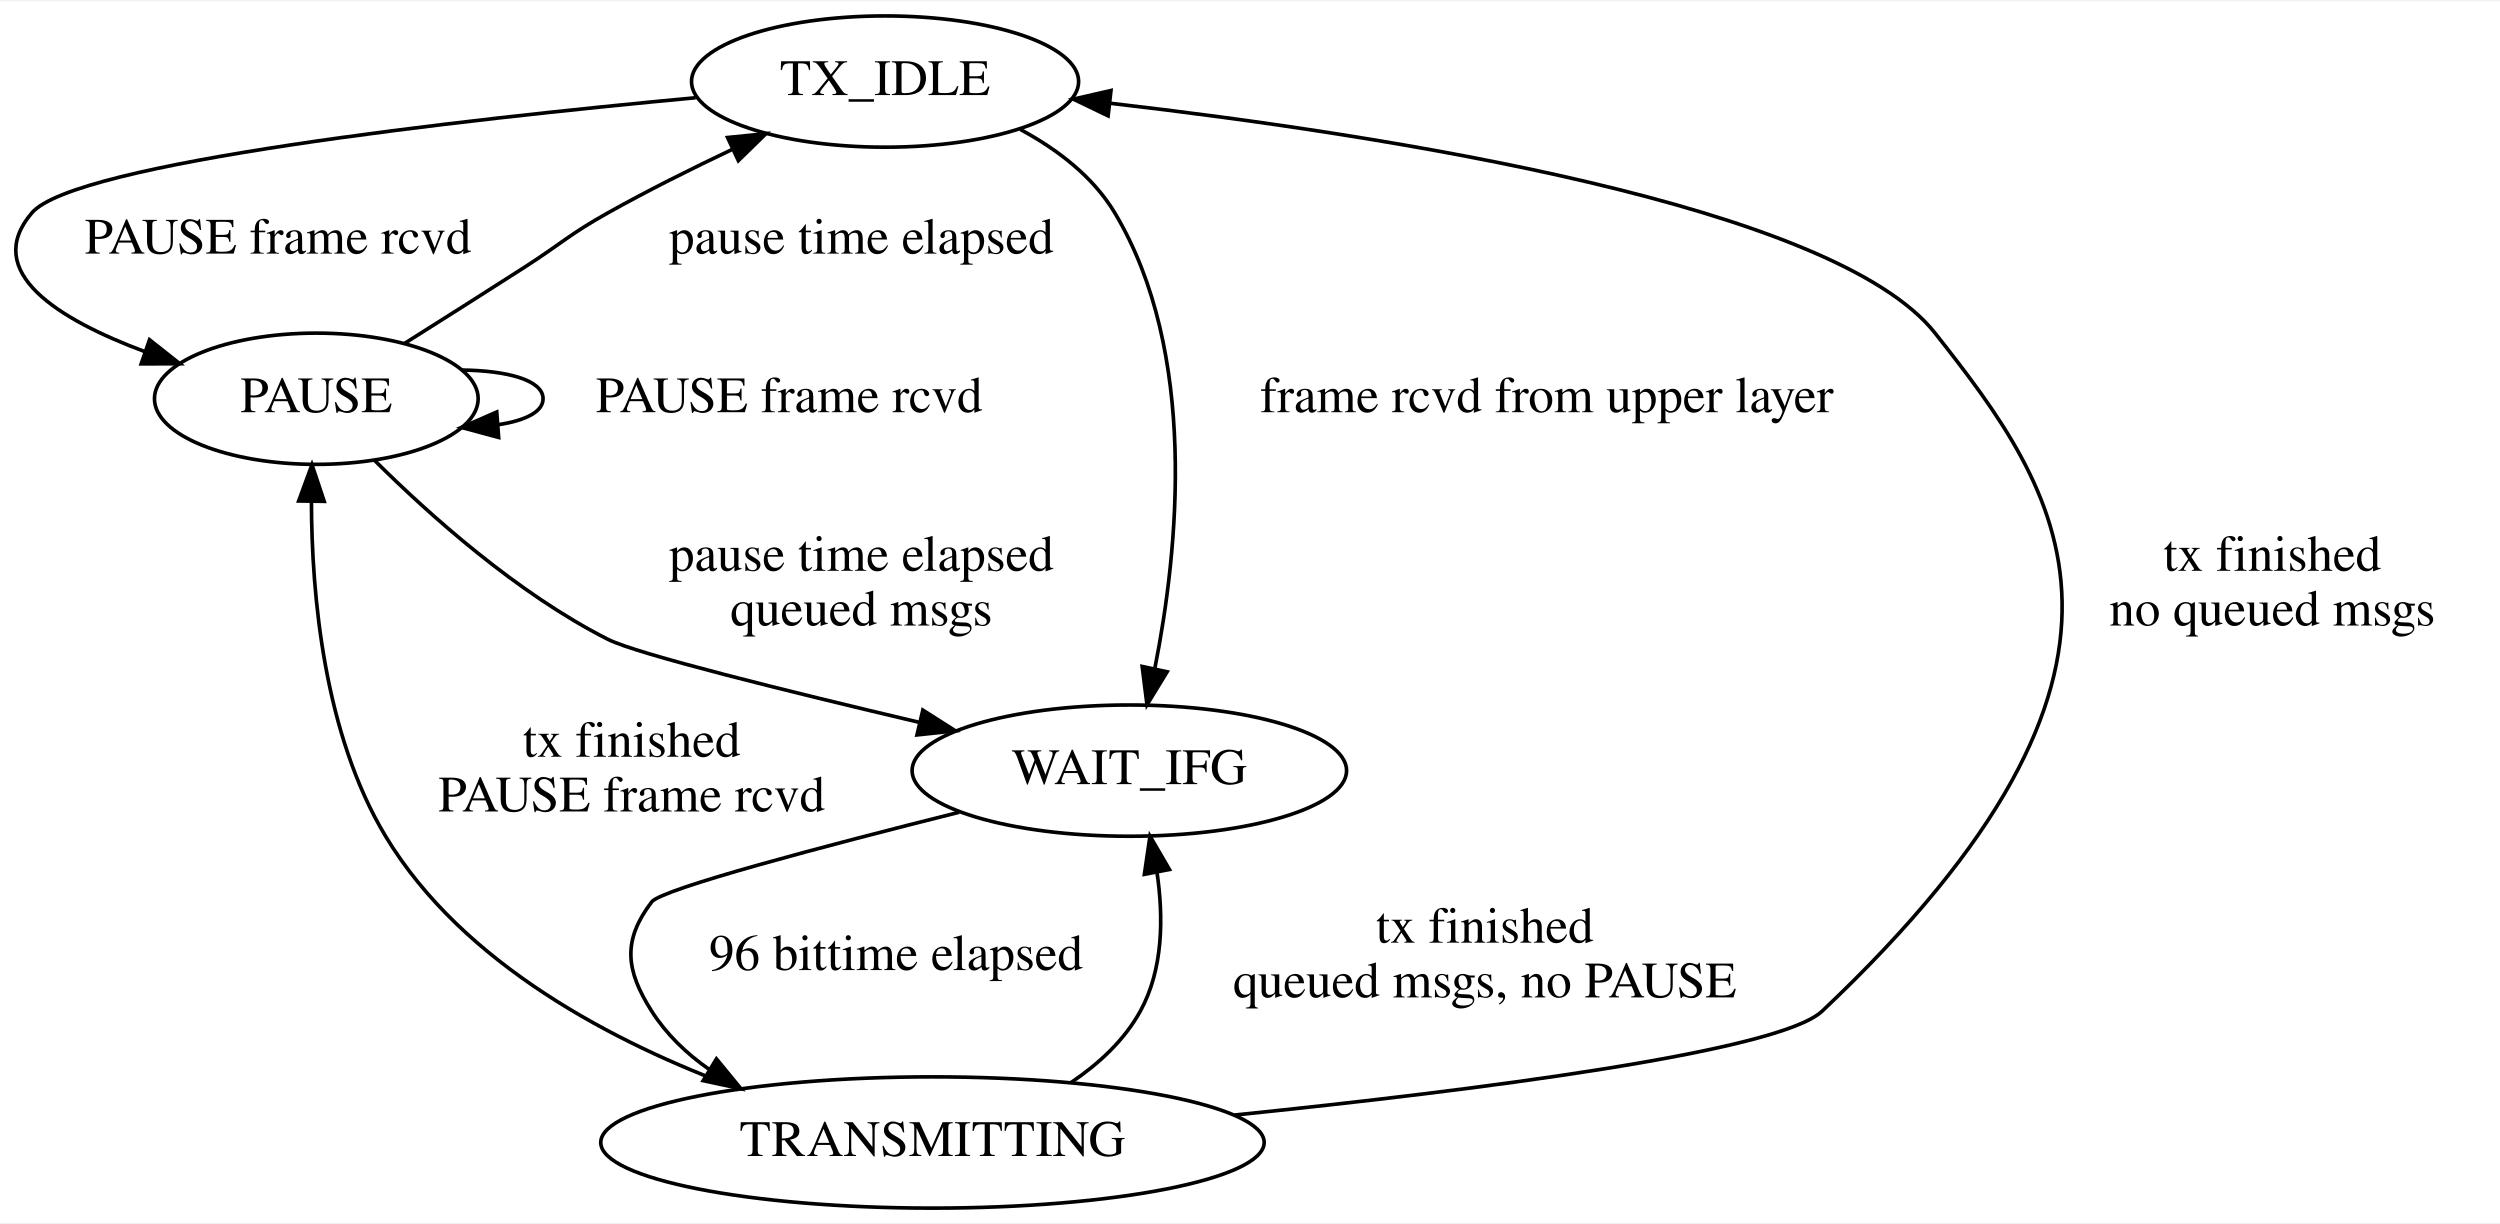
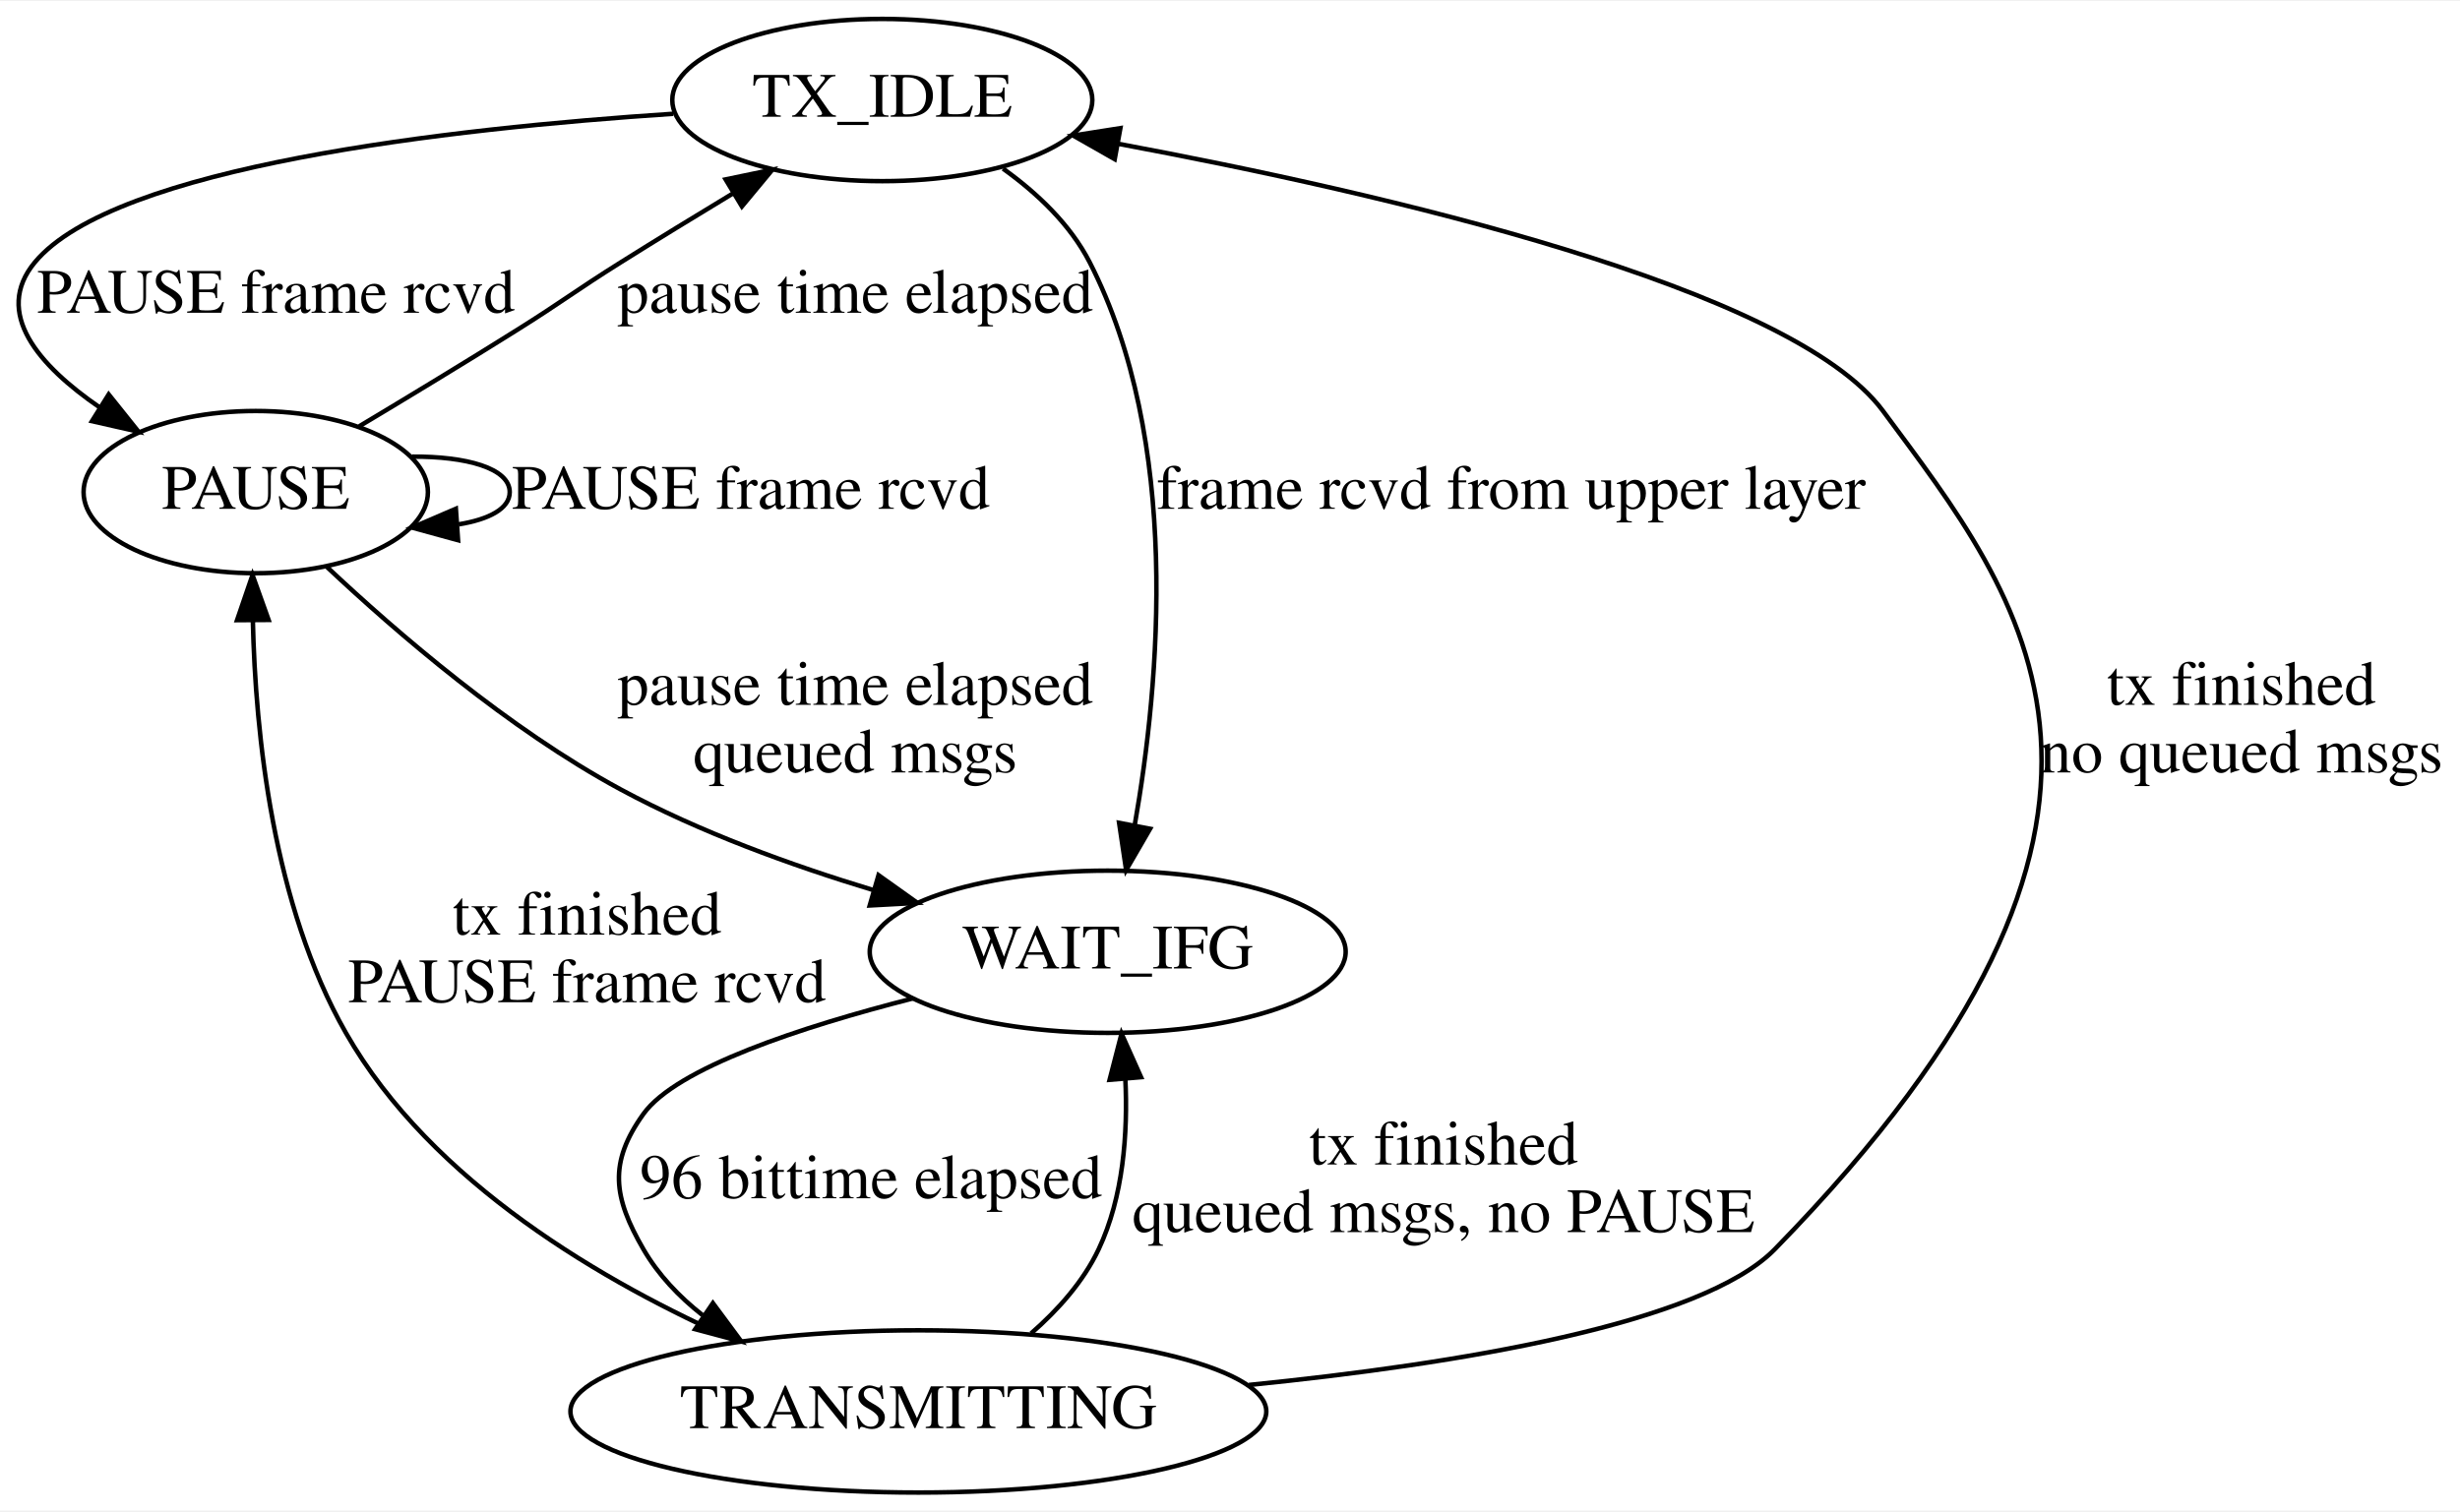
- <svg xmlns="http://www.w3.org/2000/svg" width="288pt" height="141pt" viewBox="0.00 0.00 288.00 140.69">
-   <g id="graph0" class="graph" transform="scale(.42 .42) rotate(0) translate(4 331)">
-     <polygon fill="#ffffff" stroke="transparent" points="-4,4 -4,-331 681.76,-331 681.76,4 -4,4" />
+ <svg xmlns="http://www.w3.org/2000/svg" width="288pt" height="177pt" viewBox="0.00 0.00 288.00 176.79">
+   <g id="graph0" class="graph" transform="scale(0.527731 0.527731) rotate(0) translate(4 331)">
+     <polygon fill="white" stroke="none" points="-4,4 -4,-331 541.733,-331 541.733,4 -4,4" />
    <g id="node1" class="node">
-       <ellipse fill="none" stroke="#000000" cx="238.76" cy="-309" rx="53.091" ry="18" />
-       <text text-anchor="middle" x="238.76" y="-305.3" font-family="Times,serif" font-size="14.00" fill="#000000">TX_IDLE</text>
+       <ellipse fill="none" stroke="black" cx="191.733" cy="-309" rx="46.593" ry="18" />
+       <text text-anchor="middle" x="191.733" y="-305.3" font-family="Times,serif" font-size="14.00">TX_IDLE</text>
    </g>
    <g id="node2" class="node">
-       <ellipse fill="none" stroke="#000000" cx="82.76" cy="-222" rx="44.393" ry="18" />
-       <text text-anchor="middle" x="82.76" y="-218.3" font-family="Times,serif" font-size="14.00" fill="#000000">PAUSE</text>
+       <ellipse fill="none" stroke="black" cx="52.733" cy="-222" rx="38.194" ry="18" />
+       <text text-anchor="middle" x="52.733" y="-218.3" font-family="Times,serif" font-size="14.00">PAUSE</text>
    </g>
    <g id="edge1" class="edge">
-       <path fill="none" stroke="#000000" d="M186.822,-304.568C121.518,-298.459 16.469,-286.648 4.76,-273 -9.144,-256.793 12.02,-243.742 35.789,-234.9" />
-       <polygon fill="#000000" stroke="#000000" points="37.011,-238.181 45.317,-231.604 34.722,-231.566 37.011,-238.181" />
-       <text text-anchor="middle" x="72.26" y="-261.8" font-family="Times,serif" font-size="14.00" fill="#000000">PAUSE frame rcvd</text>
+       <path fill="none" stroke="black" d="M145.341,-305.952C95.61,-302.669 21.397,-294.257 3.733,-273 -5.595,-261.776 4.608,-250.08 18.073,-240.825" />
+       <polygon fill="black" stroke="black" points="20.113,-243.677 26.732,-235.404 16.399,-237.744 20.113,-243.677" />
+       <text text-anchor="middle" x="57.233" y="-261.8" font-family="Times,serif" font-size="14.00">PAUSE frame rcvd</text>
    </g>
    <g id="node3" class="node">
-       <ellipse fill="none" stroke="#000000" cx="305.76" cy="-120" rx="59.59" ry="18" />
-       <text text-anchor="middle" x="305.76" y="-116.3" font-family="Times,serif" font-size="14.00" fill="#000000">WAIT_IFG</text>
+       <ellipse fill="none" stroke="black" cx="241.733" cy="-120" rx="52.791" ry="18" />
+       <text text-anchor="middle" x="241.733" y="-116.3" font-family="Times,serif" font-size="14.00">WAIT_IFG</text>
    </g>
    <g id="edge2" class="edge">
-       <path fill="none" stroke="#000000" d="M275.876,-295.853C286.003,-290.394 295.813,-282.947 301.76,-273 324.67,-234.685 319.232,-180.763 312.787,-148.221" />
-       <polygon fill="#000000" stroke="#000000" points="316.126,-147.1 310.603,-138.059 309.283,-148.571 316.126,-147.1" />
-       <text text-anchor="middle" x="420.26" y="-218.3" font-family="Times,serif" font-size="14.00" fill="#000000">frame rcvd from upper layer</text>
+       <path fill="none" stroke="black" d="M218.515,-293.778C226.088,-288.345 233.433,-281.396 237.733,-273 258.059,-233.315 253.304,-179.828 247.717,-148.028" />
+       <polygon fill="black" stroke="black" points="251.139,-147.292 245.825,-138.127 244.264,-148.606 251.139,-147.292" />
+       <text text-anchor="middle" x="331.233" y="-218.3" font-family="Times,serif" font-size="14.00">frame rcvd from upper layer</text>
    </g>
    <g id="edge3" class="edge">
-       <path fill="none" stroke="#000000" d="M106.939,-237.162C117.097,-243.56 129.024,-251.109 139.76,-258 150.031,-264.592 152.11,-267.041 162.76,-273 173.61,-279.071 185.651,-285.086 196.89,-290.411" />
-       <polygon fill="#000000" stroke="#000000" points="195.557,-293.651 206.099,-294.708 198.517,-287.308 195.557,-293.651" />
-       <text text-anchor="middle" x="232.26" y="-261.8" font-family="Times,serif" font-size="14.00" fill="#000000">pause time elapsed</text>
+       <path fill="none" stroke="black" d="M75.71,-236.614C86.409,-243.018 99.277,-250.811 110.733,-258 121.07,-264.487 123.396,-266.513 133.733,-273 141.78,-278.05 150.524,-283.398 158.723,-288.353" />
+       <polygon fill="black" stroke="black" points="156.975,-291.386 167.348,-293.543 160.584,-285.388 156.975,-291.386" />
+       <text text-anchor="middle" x="185.733" y="-261.8" font-family="Times,serif" font-size="14.00">pause time elapsed</text>
    </g>
    <g id="edge4" class="edge">
-       <path fill="none" stroke="#000000" d="M122.54,-229.871C135.071,-229.75 144.956,-227.127 144.956,-222 144.956,-218.395 140.069,-216.028 132.811,-214.898" />
-       <polygon fill="#000000" stroke="#000000" points="132.773,-211.386 122.54,-214.129 132.25,-218.366 132.773,-211.386" />
-       <text text-anchor="middle" x="212.456" y="-218.3" font-family="Times,serif" font-size="14.00" fill="#000000">PAUSE frame rcvd</text>
+       <path fill="none" stroke="black" d="M87.397,-229.873C99.392,-229.956 109.079,-227.332 109.079,-222 109.079,-218.334 104.501,-215.948 97.741,-214.842" />
+       <polygon fill="black" stroke="black" points="97.615,-211.325 87.397,-214.127 97.132,-218.308 97.615,-211.325" />
+       <text text-anchor="middle" x="162.579" y="-218.3" font-family="Times,serif" font-size="14.00">PAUSE frame rcvd</text>
    </g>
    <g id="edge5" class="edge">
-       <path fill="none" stroke="#000000" d="M98.662,-205.168C113.781,-190.133 137.856,-168.595 162.76,-156 170.669,-152 211.866,-141.793 248.022,-133.266" />
-       <polygon fill="#000000" stroke="#000000" points="249.119,-136.603 258.055,-130.911 247.52,-129.788 249.119,-136.603" />
-       <text text-anchor="middle" x="232.26" y="-174.8" font-family="Times,serif" font-size="14.00" fill="#000000">pause time elapsed</text>
-       <text text-anchor="middle" x="232.26" y="-159.8" font-family="Times,serif" font-size="14.00" fill="#000000">queued msgs</text>
+       <path fill="none" stroke="black" d="M68.527,-205.387C83.999,-190.844 108.82,-169.443 133.733,-156 151.156,-146.598 171.534,-139.186 189.865,-133.65" />
+       <polygon fill="black" stroke="black" points="190.894,-136.995 199.521,-130.846 188.942,-130.273 190.894,-136.995" />
+       <text text-anchor="middle" x="185.733" y="-174.8" font-family="Times,serif" font-size="14.00">pause time elapsed</text>
+       <text text-anchor="middle" x="185.733" y="-159.8" font-family="Times,serif" font-size="14.00">queued msgs</text>
    </g>
    <g id="node4" class="node">
-       <ellipse fill="none" stroke="#000000" cx="251.76" cy="-18" rx="90.984" ry="18" />
-       <text text-anchor="middle" x="251.76" y="-14.3" font-family="Times,serif" font-size="14.00" fill="#000000">TRANSMITTING</text>
+       <ellipse fill="none" stroke="black" cx="199.733" cy="-18" rx="77.187" ry="18" />
+       <text text-anchor="middle" x="199.733" y="-14.3" font-family="Times,serif" font-size="14.00">TRANSMITTING</text>
    </g>
    <g id="edge6" class="edge">
-       <path fill="none" stroke="#000000" d="M259.087,-108.586C222.551,-99.429 177.459,-87.541 174.76,-84 166.677,-73.396 167.602,-65.249 174.76,-54 178.791,-47.666 184.261,-42.428 190.438,-38.1" />
-       <polygon fill="#000000" stroke="#000000" points="192.511,-40.936 199.232,-32.745 188.87,-34.957 192.511,-40.936" />
-       <text text-anchor="middle" x="241.76" y="-65.3" font-family="Times,serif" font-size="14.00" fill="#000000">96 bittime elapsed</text>
+       <path fill="none" stroke="black" d="M198.593,-109.667C173.769,-103.326 146.074,-94.248 138.733,-84 130.968,-73.161 132.05,-65.538 138.733,-54 142.025,-48.314 146.629,-43.472 151.848,-39.371" />
+       <polygon fill="black" stroke="black" points="154.151,-42.037 160.453,-33.52 150.216,-36.248 154.151,-42.037" />
+       <text text-anchor="middle" x="189.233" y="-65.3" font-family="Times,serif" font-size="14.00">96 bittime elapsed</text>
    </g>
    <g id="edge7" class="edge">
-       <path fill="none" stroke="#000000" d="M334.646,-25.533C400.679,-32.302 483.969,-42.865 495.76,-54 595.974,-148.629 560.79,-196.855 526.76,-240 499.107,-275.061 376.388,-294.31 300.343,-303.062" />
-       <polygon fill="#000000" stroke="#000000" points="299.942,-299.585 290.395,-304.178 300.723,-306.542 299.942,-299.585" />
-       <text text-anchor="middle" x="619.26" y="-174.8" font-family="Times,serif" font-size="14.00" fill="#000000">tx finished</text>
-       <text text-anchor="middle" x="619.26" y="-159.8" font-family="Times,serif" font-size="14.00" fill="#000000">no queued msgs</text>
+       <path fill="none" stroke="black" d="M273.064,-23.875C319.417,-28.535 373.532,-37.414 389.733,-54 484.409,-150.929 444.352,-198.597 413.733,-240 393.454,-267.42 302.992,-288.301 243.986,-299.307" />
+       <polygon fill="black" stroke="black" points="243.289,-295.877 234.081,-301.118 244.548,-302.762 243.289,-295.877" />
+       <text text-anchor="middle" x="493.233" y="-174.8" font-family="Times,serif" font-size="14.00">tx finished</text>
+       <text text-anchor="middle" x="493.233" y="-159.8" font-family="Times,serif" font-size="14.00">no queued msgs</text>
    </g>
    <g id="edge9" class="edge">
-       <path fill="none" stroke="#000000" d="M198.707,-32.736C164.638,-45.222 122.936,-66.846 101.76,-102 84.904,-129.983 81.489,-168.028 81.422,-193.718" />
-       <polygon fill="#000000" stroke="#000000" points="77.925,-193.958 81.568,-203.907 84.924,-193.857 77.925,-193.958" />
-       <text text-anchor="middle" x="169.26" y="-123.8" font-family="Times,serif" font-size="14.00" fill="#000000">tx finished</text>
-       <text text-anchor="middle" x="169.26" y="-108.8" font-family="Times,serif" font-size="14.00" fill="#000000">PAUSE frame rcvd</text>
+       <path fill="none" stroke="black" d="M159.794,-33.439C130.16,-46.456 91.732,-68.717 72.733,-102 56.557,-130.337 52.661,-168.241 52.09,-193.582" />
+       <polygon fill="black" stroke="black" points="48.59,-193.586 52.023,-203.609 55.59,-193.633 48.59,-193.586" />
+       <text text-anchor="middle" x="126.233" y="-123.8" font-family="Times,serif" font-size="14.00">tx finished</text>
+       <text text-anchor="middle" x="126.233" y="-108.8" font-family="Times,serif" font-size="14.00">PAUSE frame rcvd</text>
    </g>
    <g id="edge8" class="edge">
-       <path fill="none" stroke="#000000" d="M289.719,-34.414C297.341,-39.539 304.353,-46.005 308.76,-54 315.076,-65.458 315.168,-79.808 313.328,-92.198" />
-       <polygon fill="#000000" stroke="#000000" points="309.888,-91.556 311.423,-102.039 316.76,-92.886 309.888,-91.556" />
-       <text text-anchor="middle" x="403.26" y="-72.8" font-family="Times,serif" font-size="14.00" fill="#000000">tx finished</text>
-       <text text-anchor="middle" x="403.26" y="-57.8" font-family="Times,serif" font-size="14.00" fill="#000000">queued msgs, no PAUSE</text>
+       <path fill="none" stroke="black" d="M224.738,-35.312C230.716,-40.52 236.343,-46.825 239.733,-54 245.216,-65.606 246.223,-79.724 245.649,-91.834" />
+       <polygon fill="black" stroke="black" points="242.157,-91.587 244.809,-101.844 249.133,-92.172 242.157,-91.587" />
+       <text text-anchor="middle" x="316.233" y="-72.8" font-family="Times,serif" font-size="14.00">tx finished</text>
+       <text text-anchor="middle" x="316.233" y="-57.8" font-family="Times,serif" font-size="14.00">queued msgs, no PAUSE</text>
    </g>
  </g>
</svg>
